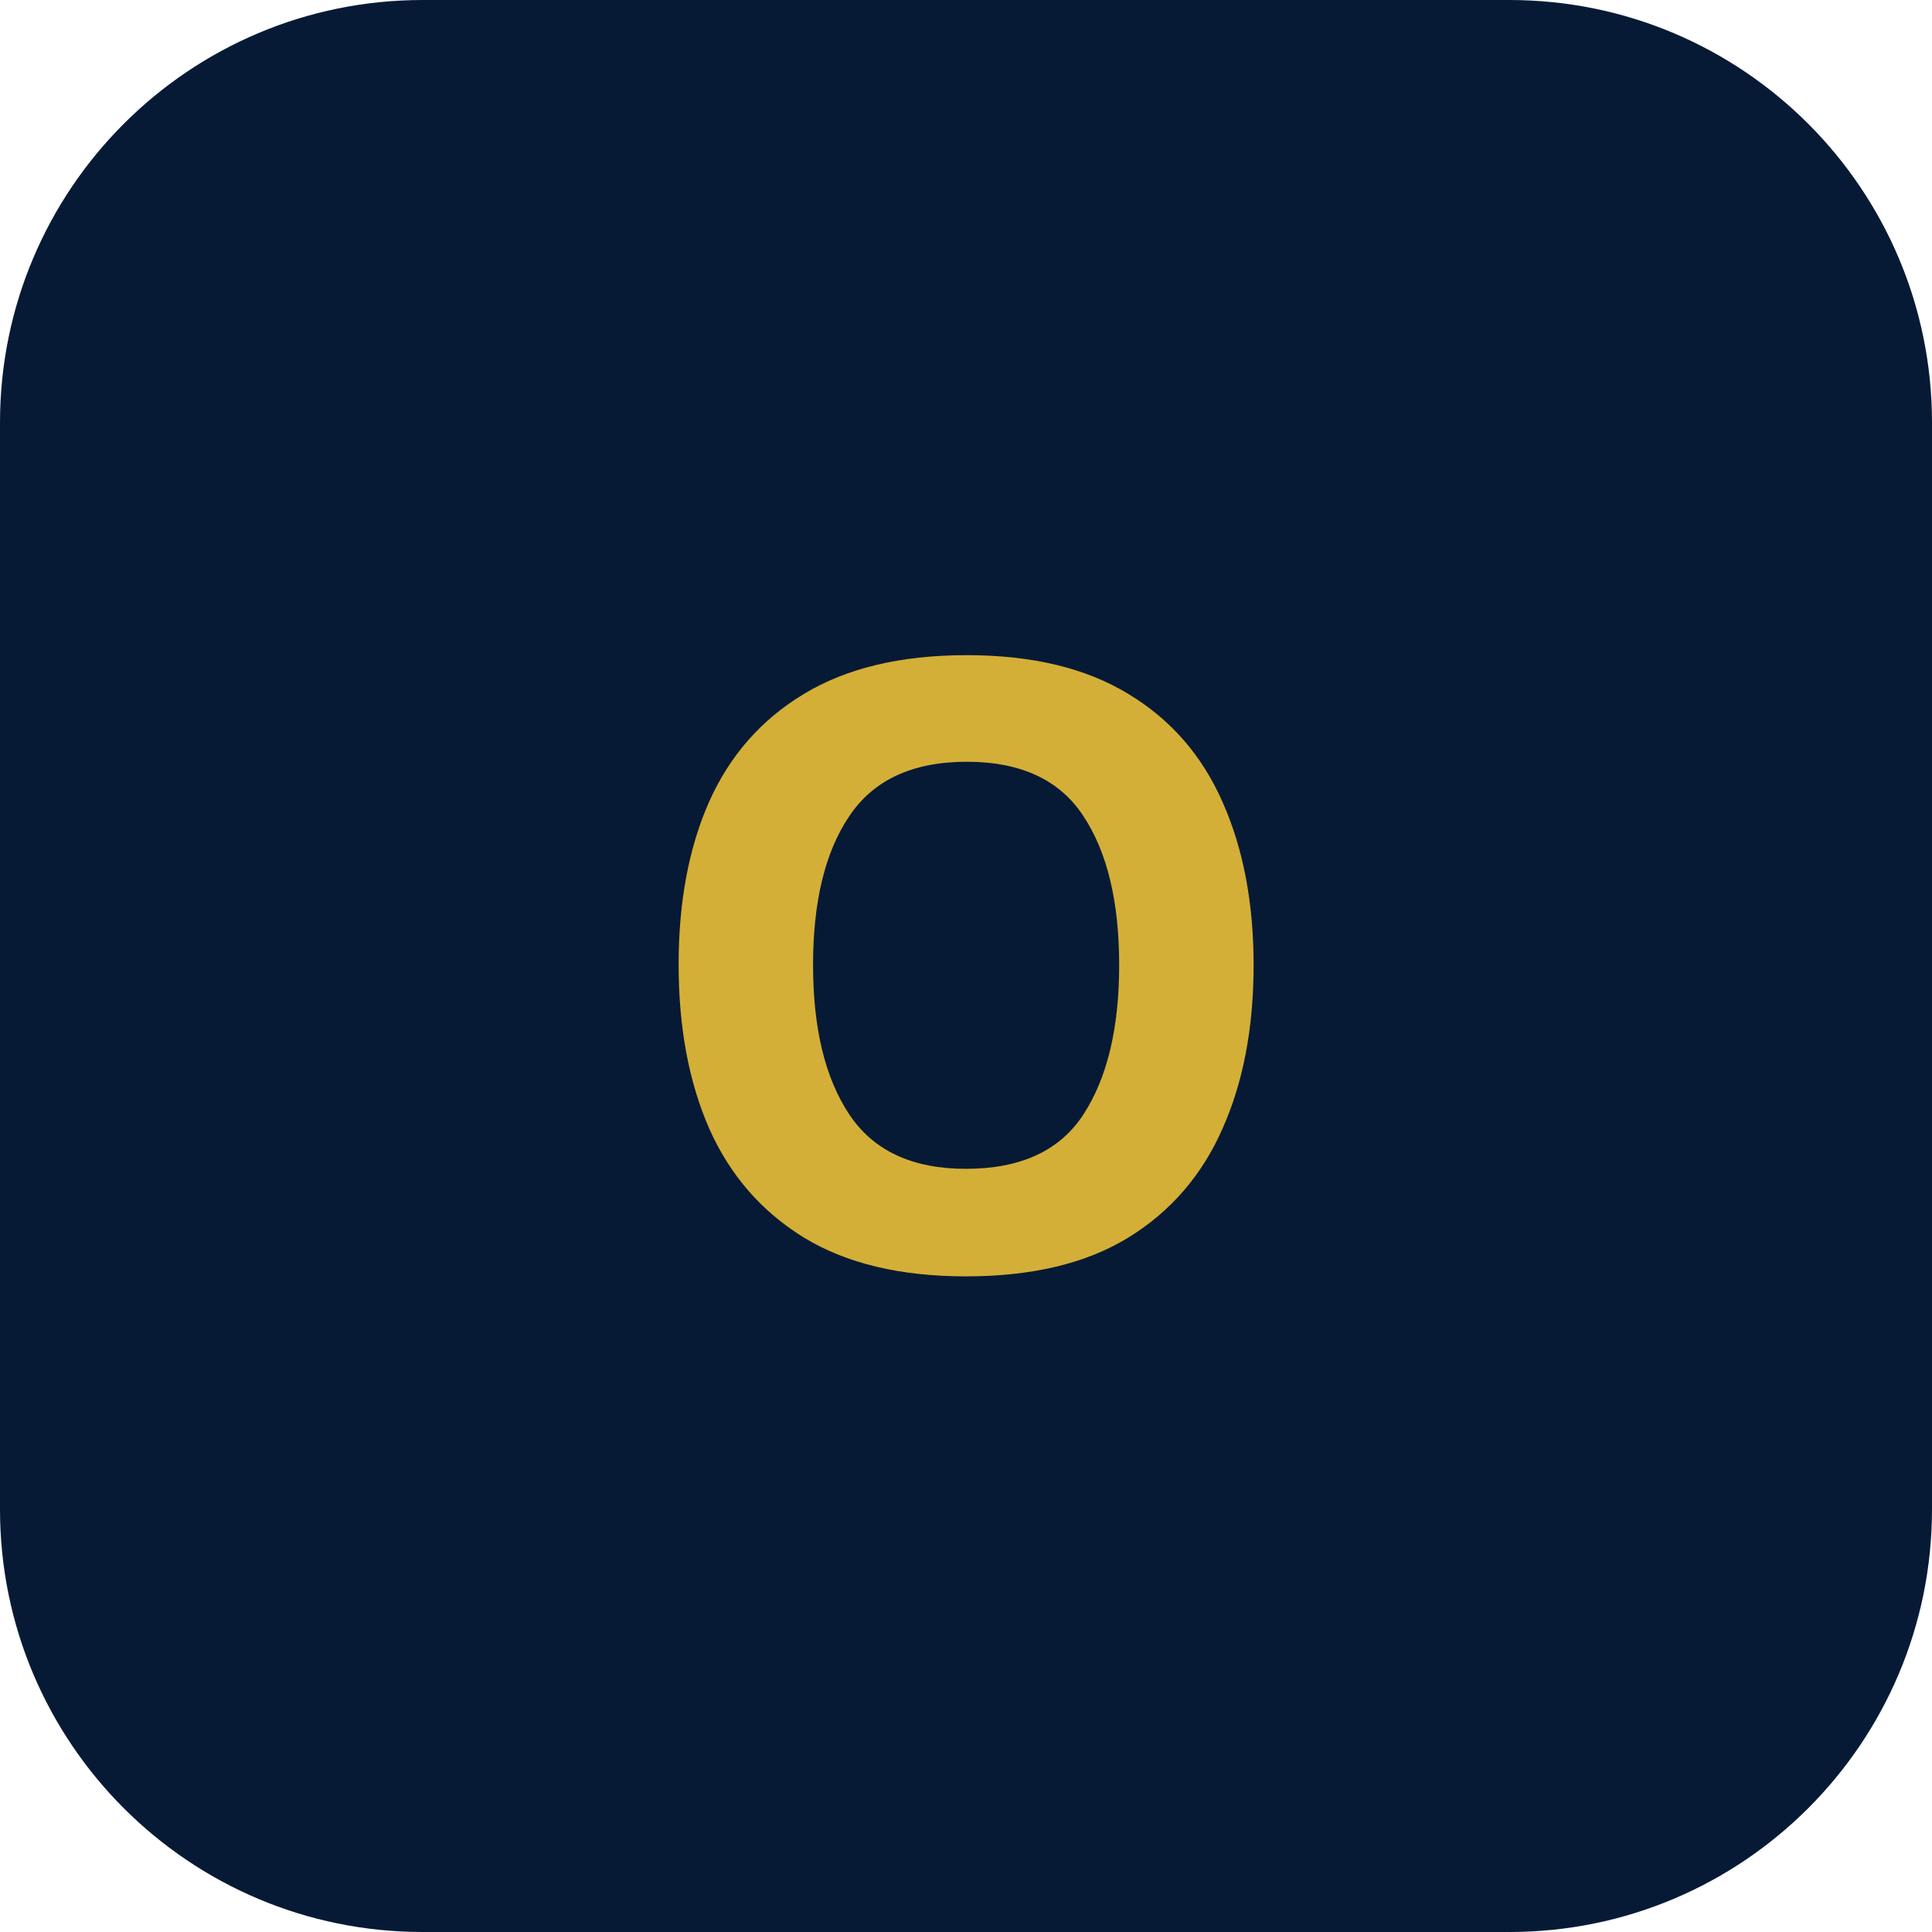
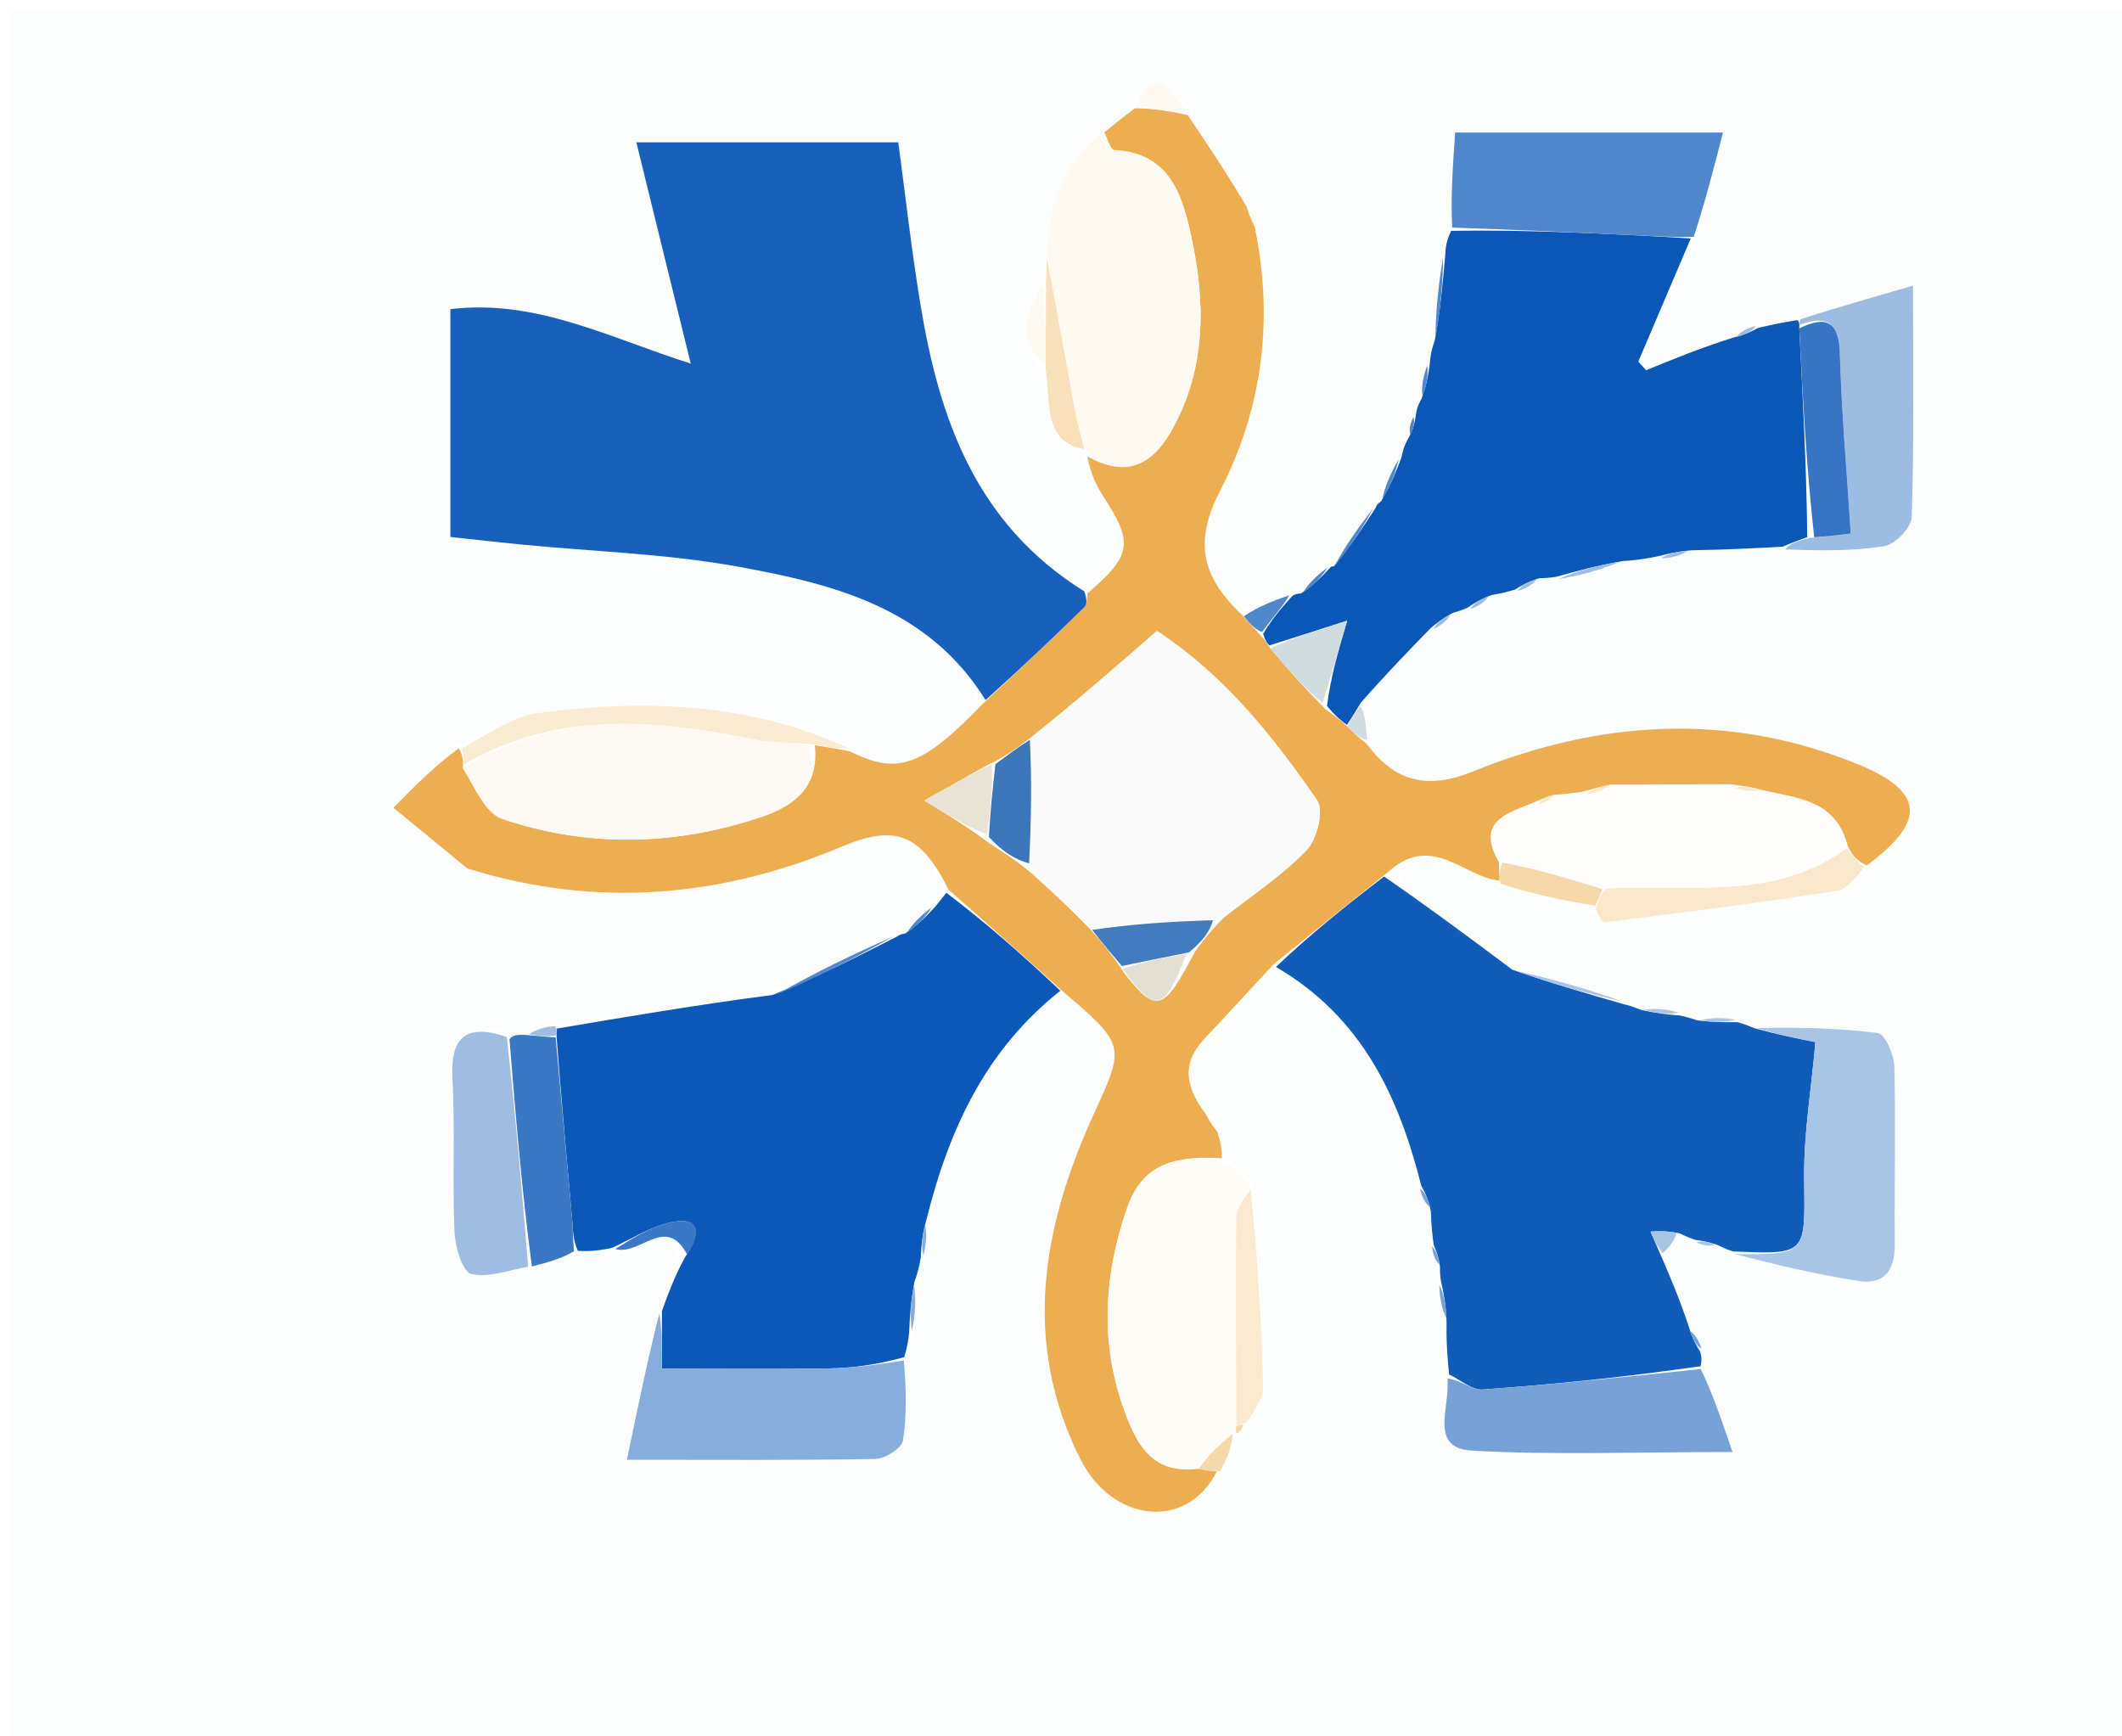
- <svg xmlns="http://www.w3.org/2000/svg" viewBox="0 0 64 64">
-   <rect width="64" height="64" rx="14" fill="#071A35" />
-   <text x="32" y="42" font-family="Montserrat, sans-serif" font-size="28" font-weight="800" text-anchor="middle" fill="#D4AF37">O</text>
+ <svg xmlns="http://www.w3.org/2000/svg" version="1.1" id="Layer_1" x="0px" y="0px" width="100%" viewBox="0 0 225 184" enable-background="new 0 0 225 184" xml:space="preserve">
+   <path fill="#FCFDFD" opacity="1" stroke="none" d=" M143,185   C95.333,185 48.167,185 1,185   C1,123.667 1,62.333 1,1   C76,1 151,1 226,1   C226,62.333 226,123.667 226,185   C198.5,185 171,185 143,185  M131.471,151.857   C131.656,151.572 131.842,151.286 132.707,150.622   C133.138,149.426 133.968,148.22 133.934,147.038   C133.729,140.033 133.324,133.033 132.926,125.338   C131.926,124.552 130.926,123.765 129.835,122.344   C129.577,121.555 129.32,120.765 129.499,119.625   C129.006,119.083 128.512,118.541 127.575,117.43   C125.467,114.93 125.444,112.504 127.747,110.08   C130.197,107.501 132.591,104.867 135.563,102.767   C144.471,107.871 148.319,116.313 150.4,126.278   C150.781,126.961 151.161,127.643 151.628,129.061   C151.76,130.041 151.891,131.021 151.66,132.324   C151.929,133.002 152.197,133.68 152.592,134.902   C152.671,135.266 152.75,135.63 152.396,136.465   C152.644,137.639 152.891,138.814 153.185,140.813   C153.34,142.448 153.495,144.083 153.291,146.565   C153.794,149.18 151.449,153.527 156.07,153.792   C164.823,154.294 173.626,153.937 183.701,153.937   C182.475,150.349 181.564,147.682 180.608,144.424   C180.493,144.047 180.379,143.67 180.572,142.727   C180.134,142.077 179.696,141.428 179.113,140.081   C178.097,137.719 177.08,135.357 176.571,132.738   C177.047,132.16 177.524,131.582 178.624,131.081   C179.022,131.209 179.419,131.337 179.922,131.974   C180.604,132.066 181.287,132.159 182.593,132.302   C182.991,132.427 183.388,132.551 184.128,133.259   C188.436,134.125 192.723,135.126 197.06,135.808   C199.766,136.234 200.929,134.701 200.905,131.98   C200.849,125.678 201.019,119.373 200.861,113.075   C200.83,111.824 199.868,109.621 199.12,109.524   C194.799,108.965 190.413,108.906 185.418,108.697   C185.015,108.587 184.611,108.476 183.907,107.833   C182.607,107.863 181.307,107.893 179.375,107.934   C178.965,107.844 178.554,107.755 177.963,107.056   C176.651,106.963 175.339,106.869 173.403,106.757   C172.999,106.661 172.595,106.566 171.897,105.856   C168.095,104.78 164.293,103.705 159.825,102.396   C155.565,99.227 151.306,96.059 147.57,92.22   C151.829,88.107 155.185,93.037 159.154,94.035   C162.397,94.753 165.639,95.471 169.114,96.889   C169.48,97.202 169.886,97.824 170.207,97.783   C178.414,96.742 186.624,95.713 194.796,94.44   C195.962,94.258 196.933,92.835 198.568,91.626   C204.412,86.959 203.957,83.839 196.86,80.969   C183.195,75.444 169.544,76.373 156.161,81.797   C151.337,83.752 147.909,82.877 144.973,78.01   C144.846,76.818 144.72,75.627 144.714,73.775   C147.03,71.391 149.346,69.007 152.314,66.786   C152.912,66.251 153.51,65.716 154.572,64.877   C154.911,64.731 155.251,64.585 156.208,64.718   C156.856,64.242 157.504,63.766 158.756,63.06   C159.377,62.879 159.997,62.698 161.208,62.793   C161.88,62.376 162.553,61.96 163.803,61.339   C164.207,61.276 164.611,61.213 165.504,61.622   C167.672,61 169.841,60.378 172.673,59.612   C173.78,59.386 174.888,59.16 176.288,59.451   C177.27,59.17 178.252,58.889 180.096,58.435   C183.062,58.279 186.029,58.122 189.553,58.542   C192.979,58.373 196.447,58.456 199.808,57.895   C200.956,57.703 202.667,55.923 202.704,54.822   C202.956,47.122 202.837,39.411 202.837,30.285   C198.398,31.562 194.735,32.615 190.311,33.891   C189.03,34.175 187.748,34.458 185.891,34.375   C185.2,34.791 184.509,35.207 183.062,35.763   C180.221,36.926 177.381,38.089 174.541,39.253   C174.264,38.948 173.988,38.644 173.711,38.339   C175.566,33.987 177.42,29.634 179.902,24.939   C180.814,21.377 181.725,17.815 182.689,14.05   C172.876,14.05 164.032,14.05 154.292,14.05   C154.052,17.448 153.815,20.815 153.356,24.875   C153.317,25.598 153.279,26.321 152.769,27.608   C152.491,30.41 152.213,33.211 151.763,36.635   C151.71,37.277 151.656,37.92 151.05,38.951   C150.871,40.017 150.691,41.083 150.282,42.749   C150.23,43.173 150.178,43.598 149.62,44.373   C149.502,44.948 149.384,45.523 148.973,46.667   C148.845,47.292 148.716,47.917 148.003,48.858   C147.404,50.265 146.805,51.672 145.959,53.416   C145.959,53.416 145.874,53.825 145.271,54.09   C143.893,56.089 142.515,58.089 141.047,60.048   C141.047,60.048 141.087,60.138 140.44,60.181   C139.551,61.066 138.663,61.952 137.387,62.924   C137.387,62.924 137.06,63.151 136.346,63.083   C134.816,63.739 133.286,64.396 131.253,64.628   C127.167,60.915 126.719,57.161 129.392,51.978   C133.888,43.259 135.083,33.746 133.457,23.699   C133.111,23.126 132.765,22.552 132.088,21.324   C130.034,18.279 127.981,15.234 125.884,11.44   C124.015,9.451 122.171,6.63 119.841,11.802   C118.923,12.546 118.005,13.289 116.375,14.101   C112.487,17.537 111.205,22.055 111.001,27.764   C110.969,28.505 110.937,29.245 110.158,30.181   C108.656,33.24 107.719,36.262 110.831,39.837   C111.436,42.959 110.611,46.808 115,47.989   C115,47.989 114.973,47.977 114.914,48.737   C115.581,50.008 116.153,51.34 116.932,52.538   C120.211,57.573 120.038,58.826 114.617,62.481   C103.419,55.5 99.579,44.346 97.586,32.214   C96.627,26.38 95.975,20.496 95.245,15.089   C86.021,15.089 77.496,15.089 67.472,15.089   C69.424,23.031 71.268,30.532 73.237,38.543   C64.681,35.854 56.893,31.672 47.754,32.777   C47.754,40.916 47.754,48.682 47.754,56.929   C50.266,57.199 52.697,57.479 55.132,57.717   C62.906,58.479 70.777,58.705 78.433,60.108   C88.451,61.943 98.436,64.456 103.789,74.892   C97.778,81.302 95.161,82.209 89.852,78.98   C79.297,74.422 68.244,74.129 57.115,75.59   C54.305,75.958 51.694,77.839 48.277,78.971   C46.09,81.194 43.904,83.417 41.717,85.639   C44.309,87.769 46.899,89.9 49.497,92.022   C49.619,92.121 49.802,92.149 49.961,92.198   C63.393,96.281 76.498,95.144 89.336,89.729   C94.969,87.352 97.659,88.454 100.104,94.978   C99.765,95.39 99.427,95.802 98.445,96.231   C97.572,97.114 96.699,97.997 95.428,99.019   C95.428,99.019 95.107,99.293 94.392,99.245   C90.278,101.245 86.165,103.246 81.299,105.273   C73.871,106.534 66.444,107.794 58.711,108.525   C57.718,108.856 56.725,109.186 55.163,109.644   C54.776,109.681 54.389,109.718 53.429,109.278   C49.247,108.407 47.757,110.132 47.975,114.322   C48.257,119.753 47.955,125.214 48.191,130.65   C48.259,132.22 49.048,134.838 49.972,135.063   C51.812,135.51 53.975,134.633 56.789,134.231   C58.192,133.82 59.596,133.408 61.794,132.918   C62.826,132.712 63.858,132.506 65.59,132.54   C67.875,133.18 70.573,128.714 72.106,133.67   C71.466,135.446 70.826,137.223 69.626,139.497   C68.617,144.387 67.608,149.276 66.475,154.766   C76.244,154.766 84.546,154.837 92.843,154.676   C93.869,154.656 95.624,153.519 95.748,152.702   C96.184,149.849 96.053,146.909 96.192,143.311   C96.26,142.621 96.328,141.931 96.996,140.965   C97.068,139.311 97.14,137.658 97.288,135.325   C97.404,134.651 97.52,133.978 98.178,132.893   C98.24,131.811 98.303,130.729 98.6,128.906   C100.656,119.528 104.591,111.261 113.164,105.604   C119.356,110.784 119.268,110.916 116.05,117.942   C110.546,129.956 108.271,142.223 114.557,154.701   C117.949,161.433 125.854,162.31 129.746,155.909   C130.172,154.6 130.598,153.29 130.995,151.998   C130.995,151.998 130.983,152.029 131.471,151.857  z" />
+   <path fill="#EDAE51" opacity="1" stroke="none" d=" M144.944,78.903   C147.909,82.877 151.337,83.752 156.161,81.797   C169.544,76.373 183.195,75.444 196.86,80.969   C203.957,83.839 204.412,86.959 197.943,91.753   C196.812,91.231 196.306,90.581 195.882,89.575   C194.548,84.78 190.637,84.625 186.775,83.747   C185.673,83.413 184.795,83.331 183.47,83.148   C179.046,83.128 175.069,83.209 170.761,83.192   C169.618,83.391 168.808,83.687 167.63,83.975   C166.544,84.092 165.825,84.218 164.808,84.258   C164.007,84.451 163.504,84.73 162.647,85.062   C159.736,86.283 156.449,87.039 158.941,91.437   C158.957,92.334 158.979,92.847 159.001,93.36   C155.185,93.037 151.829,88.107 147.016,92.593   C142.644,96.064 138.826,99.161 135.009,102.258   C132.591,104.867 130.197,107.501 127.747,110.08   C125.444,112.504 125.467,114.93 127.789,118.025   C128.356,119.071 128.709,119.523 129.062,119.975   C129.32,120.765 129.577,121.555 129.554,122.803   C124.912,122.514 121.22,123.18 119.548,127.963   C116.821,135.761 116.549,143.534 119.894,151.244   C121.198,154.249 123.155,156.243 127.137,155.716   C128.005,155.909 128.514,155.954 129.024,156   C125.854,162.31 117.949,161.433 114.557,154.701   C108.271,142.223 110.546,129.956 116.05,117.942   C119.268,110.916 119.356,110.784 112.759,105.165   C108.43,101.259 104.506,97.793 100.582,94.326   C97.659,88.454 94.969,87.352 89.336,89.729   C76.498,95.144 63.393,96.281 49.961,92.198   C49.802,92.149 49.619,92.121 49.497,92.022   C46.899,89.9 44.309,87.769 41.717,85.639   C43.904,83.417 46.09,81.194 48.647,79.336   C49.077,80.148 49.138,80.594 49.08,81.419   C50.374,83.526 51.462,86.215 53.254,86.82   C62.339,89.889 71.576,89.68 80.701,86.623   C84.332,85.406 86.867,83.379 86.397,79.014   C87.862,79.223 88.974,79.432 90.086,79.642   C95.161,82.209 97.778,81.302 104.284,74.531   C108.196,70.902 111.63,67.65 115.008,64.341   C115.299,64.056 115.224,63.395 115.319,62.909   C120.038,58.826 120.211,57.573 116.932,52.538   C116.153,51.34 115.581,50.008 115.297,48.383   C119.704,50.855 122.37,49.043 124.37,45.384   C127.914,38.899 127.822,32.001 126.308,25.048   C125.328,20.549 123.975,16.211 118.123,15.909   C117.747,15.889 117.431,14.685 117.087,14.032   C118.005,13.289 118.923,12.546 120.348,11.48   C122.546,11.501 124.236,11.845 125.927,12.189   C127.981,15.234 130.034,18.279 132.187,21.932   C132.532,23.025 132.777,23.508 133.023,23.992   C135.083,33.746 133.888,43.259 129.392,51.978   C126.719,57.161 127.167,60.915 131.633,65.127   C132.585,66.205 133.156,66.783 133.843,67.56   C134.167,67.986 134.378,68.208 134.7,68.744   C136.568,71.002 138.329,72.944 140.556,75.2   C141.623,75.963 142.223,76.412 142.892,77.05   C143.622,77.794 144.283,78.349 144.944,78.903  M119.12,103.056   C122.604,107.536 123.346,107.343 126.726,100.855   C127.505,99.81 128.284,98.764 129.694,97.354   C132.683,94.985 135.923,92.857 138.543,90.132   C139.645,88.988 140.398,85.921 139.666,84.858   C134.997,78.076 129.856,71.621 122.679,66.891   C118.143,70.835 113.796,74.615 108.949,78.46   C107.815,79.314 106.68,80.168 104.766,81.084   C102.852,82.152 100.938,83.22 97.992,84.865   C100.833,86.602 102.696,87.741 104.939,89.423   C106.268,90.273 107.597,91.122 109.369,92.575   C111.467,94.477 113.565,96.378 115.939,98.888   C116.944,100.064 117.95,101.24 119.12,103.056  z" />
+   <path fill="#1860BB" opacity="1" stroke="none" d=" M114.968,62.695   C115.224,63.395 115.299,64.056 115.008,64.341   C111.63,67.65 108.196,70.902 104.499,74.221   C98.436,64.456 88.451,61.943 78.433,60.108   C70.777,58.705 62.906,58.479 55.132,57.717   C52.697,57.479 50.266,57.199 47.754,56.929   C47.754,48.682 47.754,40.916 47.754,32.777   C56.893,31.672 64.681,35.854 73.237,38.543   C71.268,30.532 69.424,23.031 67.472,15.089   C77.496,15.089 86.021,15.089 95.245,15.089   C95.975,20.496 96.627,26.38 97.586,32.214   C99.579,44.346 103.419,55.5 114.968,62.695  z" />
+   <path fill="#115BB9" opacity="1" stroke="none" d=" M135.286,102.512   C138.826,99.161 142.644,96.064 146.754,92.928   C151.306,96.059 155.565,99.227 160.344,102.802   C164.639,104.296 168.415,105.383 172.191,106.47   C172.595,106.566 172.999,106.661 173.952,107.055   C175.715,107.457 176.929,107.561 178.143,107.665   C178.554,107.755 178.965,107.844 179.969,108.174   C181.777,108.399 182.992,108.382 184.207,108.366   C184.611,108.476 185.015,108.587 185.968,108.996   C188.571,109.703 190.624,110.111 192.492,110.482   C192.047,115.522 191.243,120.25 191.298,124.968   C191.392,133.01 191.619,133.007 183.785,132.676   C183.388,132.551 182.991,132.427 182.115,131.997   C181.029,131.616 180.423,131.54 179.816,131.464   C179.419,131.337 179.022,131.209 178.093,130.76   C176.71,130.483 175.858,130.529 175.006,130.574   C175.359,131.381 175.711,132.188 176.064,132.996   C177.08,135.357 178.097,137.719 179.094,140.722   C179.471,142.007 179.868,142.65 180.265,143.293   C180.379,143.67 180.493,144.047 180.316,144.846   C172.421,145.979 164.822,146.773 157.206,147.312   C156.064,147.392 154.837,146.279 153.65,145.718   C153.495,144.083 153.34,142.448 153.382,140.161   C153.329,138.337 153.079,137.166 152.829,135.995   C152.75,135.63 152.671,135.266 152.687,134.326   C152.529,133.167 152.275,132.584 152.022,132.001   C151.891,131.021 151.76,130.041 151.715,128.406   C151.437,127.073 151.071,126.396 150.705,125.719   C148.319,116.313 144.471,107.871 135.286,102.512  z" />
+   <path fill="#0C58B8" opacity="1" stroke="none" d=" M100.343,94.652   C104.506,97.793 108.43,101.259 112.433,105.036   C104.591,111.261 100.656,119.528 98.192,129.462   C97.734,131.114 97.685,132.21 97.636,133.305   C97.52,133.978 97.404,134.651 96.956,135.925   C96.549,138.098 96.473,139.669 96.396,141.241   C96.328,141.931 96.26,142.621 95.866,143.892   C92.964,144.686 90.39,145.041 87.81,145.081   C81.968,145.173 76.124,145.11 70.186,145.11   C70.186,142.517 70.186,140.758 70.186,139   C70.826,137.223 71.466,135.446 72.632,133.284   C74.629,130.341 73.916,128.93 70.984,129.624   C68.861,130.126 66.915,131.381 64.89,132.3   C63.858,132.506 62.826,132.712 61.267,132.61   C60.723,131.355 60.763,130.403 60.68,129.463   C60.107,122.969 59.508,116.477 59.002,109.759   C59.087,109.533 59.016,109.055 59.016,109.055   C66.444,107.794 73.871,106.534 81.916,105.486   C86.724,103.564 90.916,101.428 95.107,99.293   C95.107,99.293 95.428,99.019 95.967,98.98   C97.367,98.032 98.228,97.123 99.088,96.214   C99.427,95.802 99.765,95.39 100.343,94.652  z" />
+   <path fill="#0B57B7" opacity="1" stroke="none" d=" M134.593,68.428   C134.378,68.208 134.167,67.986 133.935,67.196   C134.961,65.472 136.011,64.312 137.06,63.151   C137.06,63.151 137.387,62.924 137.926,62.924   C139.339,61.995 140.213,61.067 141.087,60.138   C141.087,60.138 141.047,60.048 141.436,60.036   C143.174,57.958 144.524,55.892 145.874,53.825   C145.874,53.825 145.959,53.416 146.426,53.176   C147.457,51.471 148.023,50.006 148.588,48.542   C148.716,47.917 148.845,47.292 149.39,46.351   C149.913,45.365 150.02,44.693 150.127,44.022   C150.178,43.598 150.23,43.173 150.716,42.304   C151.302,40.76 151.452,39.661 151.603,38.562   C151.656,37.92 151.71,37.277 152.132,36.088   C152.748,32.709 152.994,29.876 153.241,27.044   C153.279,26.321 153.317,25.598 153.868,24.474   C160.668,24.359 166.956,24.64 173.243,24.935   C175.255,25.03 177.264,25.165 179.274,25.281   C177.42,29.634 175.566,33.987 173.711,38.339   C173.988,38.644 174.264,38.948 174.541,39.253   C177.381,38.089 180.221,36.926 183.732,35.802   C185.091,35.475 185.779,35.109 186.466,34.742   C187.748,34.458 189.03,34.175 190.55,33.945   C190.788,34 190.805,34.434 190.782,34.813   C191.156,42.425 191.554,49.659 191.625,56.95   C190.531,57.327 189.763,57.646 188.995,57.966   C186.029,58.122 183.062,58.279 179.348,58.341   C177.732,58.476 176.864,58.705 175.995,58.934   C174.888,59.16 173.78,59.386 172.076,59.482   C169.324,59.952 167.169,60.551 165.014,61.15   C164.611,61.213 164.207,61.276 163.223,61.303   C161.968,61.684 161.293,62.101 160.618,62.517   C159.997,62.698 159.377,62.879 158.155,63.087   C156.899,63.556 156.245,63.998 155.59,64.439   C155.251,64.585 154.911,64.731 154.031,64.985   C152.881,65.603 152.271,66.113 151.662,66.623   C149.346,69.007 147.03,71.391 144.315,74.473   C143.552,75.734 143.188,76.297 142.824,76.86   C142.223,76.412 141.623,75.963 140.707,74.841   C141.109,71.716 141.828,69.266 142.841,65.807   C139.462,66.881 137.028,67.654 134.593,68.428  z" />
+   <path fill="#FEF9F1" opacity="1" stroke="none" d=" M116.731,14.066   C117.431,14.685 117.747,15.889 118.123,15.909   C123.975,16.211 125.328,20.549 126.308,25.048   C127.822,32.001 127.914,38.899 124.37,45.384   C122.37,49.043 119.704,50.855 115.327,48.003   C114.973,47.977 115,47.989 114.958,47.607   C114.62,46.107 114.249,45.004 114.04,43.871   C113.006,38.259 112.014,32.64 111.008,27.023   C111.205,22.055 112.487,17.537 116.731,14.066  z" />
+   <path fill="#FEFCF7" opacity="1" stroke="none" d=" M126.779,155.57   C123.155,156.243 121.198,154.249 119.894,151.244   C116.549,143.534 116.821,135.761 119.548,127.963   C121.22,123.18 124.912,122.514 129.599,123.12   C130.926,123.765 131.926,124.552 132.577,125.751   C131.827,127.139 131.088,128.112 131.078,129.092   C131.002,136.417 131.069,143.743 131.057,151.308   C131.021,151.547 130.983,152.029 130.983,152.029   C130.983,152.029 130.995,151.998 130.684,152.038   C129.175,153.242 127.977,154.406 126.779,155.57  z" />
+   <path fill="#4F86CC" opacity="1" stroke="none" d=" M179.588,25.11   C177.264,25.165 175.255,25.03 173.243,24.935   C166.956,24.64 160.668,24.359 153.979,24.128   C153.815,20.815 154.052,17.448 154.292,14.05   C164.032,14.05 172.876,14.05 182.689,14.05   C181.725,17.815 180.814,21.377 179.588,25.11  z" />
+   <path fill="#87ADDC" opacity="1" stroke="none" d=" M69.906,139.249   C70.186,140.758 70.186,142.517 70.186,145.11   C76.124,145.11 81.968,145.173 87.81,145.081   C90.39,145.041 92.964,144.686 95.839,144.238   C96.053,146.909 96.184,149.849 95.748,152.702   C95.624,153.519 93.869,154.656 92.843,154.676   C84.546,154.837 76.244,154.766 66.475,154.766   C67.608,149.276 68.617,144.387 69.906,139.249  z" />
+   <path fill="#A8C5E6" opacity="1" stroke="none" d=" M183.956,132.968   C191.619,133.007 191.392,133.01 191.298,124.968   C191.243,120.25 192.047,115.522 192.492,110.482   C190.624,110.111 188.571,109.703 186.283,108.987   C190.413,108.906 194.799,108.965 199.12,109.524   C199.868,109.621 200.83,111.824 200.861,113.075   C201.019,119.373 200.849,125.678 200.905,131.98   C200.929,134.701 199.766,136.234 197.06,135.808   C192.723,135.126 188.436,134.125 183.956,132.968  z" />
+   <path fill="#76A2D7" opacity="1" stroke="none" d=" M153.471,146.142   C154.837,146.279 156.064,147.392 157.206,147.312   C164.822,146.773 172.421,145.979 180.339,145.142   C181.564,147.682 182.475,150.349 183.701,153.937   C173.626,153.937 164.823,154.294 156.07,153.792   C151.449,153.527 153.794,149.18 153.471,146.142  z" />
+   <path fill="#9CBCE2" opacity="1" stroke="none" d=" M189.274,58.254   C189.763,57.646 190.531,57.327 192.038,57.019   C194.137,56.847 195.498,56.663 196.238,56.563   C195.805,49.764 195.252,43.619 195.085,37.462   C194.995,34.129 193.687,33.389 190.805,34.434   C190.805,34.434 190.788,34 190.93,33.834   C194.735,32.615 198.398,31.562 202.837,30.285   C202.837,39.411 202.956,47.122 202.704,54.822   C202.667,55.923 200.956,57.703 199.808,57.895   C196.447,58.456 192.979,58.373 189.274,58.254  z" />
+   <path fill="#9FBDE3" opacity="1" stroke="none" d=" M56.005,134.302   C53.975,134.633 51.812,135.51 49.972,135.063   C49.048,134.838 48.259,132.22 48.191,130.65   C47.955,125.214 48.257,119.753 47.975,114.322   C47.757,110.132 49.247,108.407 53.735,109.939   C54.695,118.501 55.35,126.402 56.005,134.302  z" />
+   <path fill="#3A78C5" opacity="1" stroke="none" d=" M56.397,134.267   C55.35,126.402 54.695,118.501 54.021,110.178   C54.389,109.718 54.776,109.681 55.828,109.728   C57.301,109.87 58.109,109.928 58.917,109.985   C59.508,116.477 60.107,122.969 60.68,129.463   C60.763,130.403 60.723,131.355 60.869,132.65   C59.596,133.408 58.192,133.82 56.397,134.267  z" />
+   <path fill="#FAE8CC" opacity="1" stroke="none" d=" M195.799,89.931   C196.306,90.581 196.812,91.231 197.657,91.934   C196.933,92.835 195.962,94.258 194.796,94.44   C186.624,95.713 178.414,96.742 170.207,97.783   C169.886,97.824 169.48,97.202 169.231,96.362   C169.529,95.31 169.709,94.785 170.363,94.183   C179.321,93.694 188.191,95.582 195.799,89.931  z" />
+   <path fill="#FAECD3" opacity="1" stroke="none" d=" M49.198,81.04   C49.138,80.594 49.077,80.148 49.004,79.363   C51.694,77.839 54.305,75.958 57.115,75.59   C68.244,74.129 79.297,74.422 89.969,79.311   C88.974,79.432 87.862,79.223 86.117,78.919   C83.563,78.685 81.599,78.756 79.729,78.371   C69.272,76.218 58.96,75.383 49.198,81.04  z" />
+   <path fill="#FAEACF" opacity="1" stroke="none" d=" M131.092,151.068   C131.069,143.743 131.002,136.417 131.078,129.092   C131.088,128.112 131.827,127.139 132.607,126.097   C133.324,133.033 133.729,140.033 133.934,147.038   C133.968,148.22 133.138,149.426 132.133,150.826   C131.559,151.03 131.092,151.068 131.092,151.068  z" />
+   <path fill="#F8E0BA" opacity="1" stroke="none" d=" M111.005,27.394   C112.014,32.64 113.006,38.259 114.04,43.871   C114.249,45.004 114.62,46.107 114.952,47.618   C110.611,46.808 111.436,42.959 110.86,38.982   C110.895,35.414 110.9,32.7 110.905,29.986   C110.937,29.245 110.969,28.505 111.005,27.394  z" />
+   <path fill="#F6D8AA" opacity="1" stroke="none" d=" M169.89,94.26   C169.709,94.785 169.529,95.31 169.115,96.012   C165.639,95.471 162.397,94.753 159.078,93.698   C158.979,92.847 158.957,92.334 159.311,91.456   C163.089,92.147 166.489,93.204 169.89,94.26  z" />
+   <path fill="#4F88CB" opacity="1" stroke="none" d=" M94.749,99.269   C90.916,101.428 86.724,103.564 82.292,105.473   C86.165,103.246 90.278,101.245 94.749,99.269  z" />
+   <path fill="#A8C5E6" opacity="1" stroke="none" d=" M172.044,106.163   C168.415,105.383 164.639,104.296 160.677,102.919   C164.293,103.705 168.095,104.78 172.044,106.163  z" />
+   <path fill="#3A78C5" opacity="1" stroke="none" d=" M65.24,132.42   C66.915,131.381 68.861,130.126 70.984,129.624   C73.916,128.93 74.629,130.341 72.856,133.001   C70.573,128.714 67.875,133.18 65.24,132.42  z" />
+   <path fill="#FEF9F1" opacity="1" stroke="none" d=" M110.531,30.083   C110.9,32.7 110.895,35.414 110.816,38.575   C107.719,36.262 108.656,33.24 110.531,30.083  z" />
+   <path fill="#4F86CC" opacity="1" stroke="none" d=" M153.005,27.326   C152.994,29.876 152.748,32.709 152.218,35.777   C152.213,33.211 152.491,30.41 153.005,27.326  z" />
+   <path fill="#4F86CC" opacity="1" stroke="none" d=" M145.573,53.958   C144.524,55.892 143.174,57.958 141.481,60.056   C142.515,58.089 143.893,56.089 145.573,53.958  z" />
+   <path fill="#9CBCE2" opacity="1" stroke="none" d=" M165.259,61.386   C167.169,60.551 169.324,59.952 171.744,59.555   C169.841,60.378 167.672,61 165.259,61.386  z" />
+   <path fill="#F6D9AA" opacity="1" stroke="none" d=" M127.137,155.716   C127.977,154.406 129.175,153.242 130.698,152.03   C130.598,153.29 130.172,154.6 129.385,155.954   C128.514,155.954 128.005,155.909 127.137,155.716  z" />
+   <path fill="#FEF9F1" opacity="1" stroke="none" d=" M125.905,11.814   C124.236,11.845 122.546,11.501 120.478,11.211   C122.171,6.63 124.015,9.451 125.905,11.814  z" />
+   <path fill="#87ADDC" opacity="1" stroke="none" d=" M96.696,141.103   C96.473,139.669 96.549,138.098 96.919,136.265   C97.14,137.658 97.068,139.311 96.696,141.103  z" />
+   <path fill="#4F86CC" opacity="1" stroke="none" d=" M136.703,63.117   C136.011,64.312 134.961,65.472 133.819,66.997   C133.156,66.783 132.585,66.205 131.885,65.34   C133.286,64.396 134.816,63.739 136.703,63.117  z" />
+   <path fill="#76A2D7" opacity="1" stroke="none" d=" M152.613,136.23   C153.079,137.166 153.329,138.337 153.359,139.748   C152.891,138.814 152.644,137.639 152.613,136.23  z" />
+   <path fill="#A8C5E6" opacity="1" stroke="none" d=" M176.317,132.867   C175.711,132.188 175.359,131.381 175.006,130.574   C175.858,130.529 176.71,130.483 177.781,130.721   C177.524,131.582 177.047,132.16 176.317,132.867  z" />
+   <path fill="#A8C5E6" opacity="1" stroke="none" d=" M178.053,107.361   C176.929,107.561 175.715,107.457 174.264,107.064   C175.339,106.869 176.651,106.963 178.053,107.361  z" />
+   <path fill="#A8C5E6" opacity="1" stroke="none" d=" M184.057,108.1   C182.992,108.382 181.777,108.399 180.285,108.169   C181.307,107.893 182.607,107.863 184.057,108.1  z" />
+   <path fill="#4F86CC" opacity="1" stroke="none" d=" M148.295,48.7   C148.023,50.006 147.457,51.471 146.549,53.007   C146.805,51.672 147.404,50.265 148.295,48.7  z" />
+   <path fill="#4F88CB" opacity="1" stroke="none" d=" M98.767,96.222   C98.228,97.123 97.367,98.032 96.167,98.911   C96.699,97.997 97.572,97.114 98.767,96.222  z" />
+   <path fill="#D1DCE1" opacity="1" stroke="none" d=" M142.892,77.05   C143.188,76.297 143.552,75.734 144.254,74.803   C144.72,75.627 144.846,76.818 144.958,78.457   C144.283,78.349 143.622,77.794 142.892,77.05  z" />
+   <path fill="#4F86CC" opacity="1" stroke="none" d=" M140.764,60.16   C140.213,61.067 139.339,61.995 138.12,62.881   C138.663,61.952 139.551,61.066 140.764,60.16  z" />
+   <path fill="#9CBCE2" opacity="1" stroke="none" d=" M176.141,59.192   C176.864,58.705 177.732,58.476 178.918,58.428   C178.252,58.889 177.27,59.17 176.141,59.192  z" />
+   <path fill="#4F86CC" opacity="1" stroke="none" d=" M151.327,38.757   C151.452,39.661 151.302,40.76 150.832,42.004   C150.691,41.083 150.871,40.017 151.327,38.757  z" />
+   <path fill="#87ADDC" opacity="1" stroke="none" d=" M97.907,133.099   C97.685,132.21 97.734,131.114 98.074,129.833   C98.303,130.729 98.24,131.811 97.907,133.099  z" />
+   <path fill="#9FBDE3" opacity="1" stroke="none" d=" M59.002,109.759   C58.109,109.928 57.301,109.87 56.113,109.665   C56.725,109.186 57.718,108.856 58.864,108.79   C59.016,109.055 59.087,109.533 59.002,109.759  z" />
+   <path fill="#FEFCF7" opacity="1" stroke="none" d=" M129.281,119.8   C128.709,119.523 128.356,119.071 128.011,118.309   C128.512,118.541 129.006,119.083 129.281,119.8  z" />
+   <path fill="#9CBCE2" opacity="1" stroke="none" d=" M160.913,62.655   C161.293,62.101 161.968,61.684 162.934,61.405   C162.553,61.96 161.88,62.376 160.913,62.655  z" />
+   <path fill="#76A2D7" opacity="1" stroke="none" d=" M150.553,125.998   C151.071,126.396 151.437,127.073 151.672,128.038   C151.161,127.643 150.781,126.961 150.553,125.998  z" />
+   <path fill="#4F86CC" opacity="1" stroke="none" d=" M149.873,44.198   C150.02,44.693 149.913,45.365 149.536,46.067   C149.384,45.523 149.502,44.948 149.873,44.198  z" />
+   <path fill="#9CBCE2" opacity="1" stroke="none" d=" M155.899,64.579   C156.245,63.998 156.899,63.556 157.853,63.202   C157.504,63.766 156.856,64.242 155.899,64.579  z" />
+   <path fill="#A8C5E6" opacity="1" stroke="none" d=" M179.869,131.719   C180.423,131.54 181.029,131.616 181.803,131.972   C181.287,132.159 180.604,132.066 179.869,131.719  z" />
+   <path fill="#76A2D7" opacity="1" stroke="none" d=" M151.841,132.162   C152.275,132.584 152.529,133.167 152.624,134.054   C152.197,133.68 151.929,133.002 151.841,132.162  z" />
+   <path fill="#9CBCE2" opacity="1" stroke="none" d=" M151.988,66.704   C152.271,66.113 152.881,65.603 153.799,65.137   C153.51,65.716 152.912,66.251 151.988,66.704  z" />
+   <path fill="#76A2D7" opacity="1" stroke="none" d=" M180.418,143.01   C179.868,142.65 179.471,142.007 179.167,141.071   C179.696,141.428 180.134,142.077 180.418,143.01  z" />
+   <path fill="#9CBCE2" opacity="1" stroke="none" d=" M186.179,34.559   C185.779,35.109 185.091,35.475 184.111,35.732   C184.509,35.207 185.2,34.791 186.179,34.559  z" />
+   <path fill="#FEF9F1" opacity="1" stroke="none" d=" M133.24,23.845   C132.777,23.508 132.532,23.025 132.353,22.26   C132.765,22.552 133.111,23.126 133.24,23.845  z" />
+   <path fill="#F6D9AA" opacity="1" stroke="none" d=" M131.057,151.308   C131.092,151.068 131.559,151.03 131.793,151.015   C131.842,151.286 131.656,151.572 131.227,151.943   C130.983,152.029 131.021,151.547 131.057,151.308  z" />
+   <path fill="#F9FAF9" opacity="1" stroke="none" d=" M109.45,78.394   C113.796,74.615 118.143,70.835 122.679,66.891   C129.856,71.621 134.997,78.076 139.666,84.858   C140.398,85.921 139.645,88.988 138.543,90.132   C135.923,92.857 132.683,94.985 128.928,97.38   C123.996,97.697 119.83,97.988 115.663,98.279   C113.565,96.378 111.467,94.477 109.34,91.834   C109.357,86.859 109.404,82.627 109.45,78.394  z" />
+   <path fill="#FEFAF3" opacity="1" stroke="none" d=" M49.08,81.419   C58.96,75.383 69.272,76.218 79.729,78.371   C81.599,78.756 83.563,78.685 85.763,78.919   C86.867,83.379 84.332,85.406 80.701,86.623   C71.576,89.68 62.339,89.889 53.254,86.82   C51.462,86.215 50.374,83.526 49.08,81.419  z" />
+   <path fill="#FFFEFC" opacity="1" stroke="none" d=" M170.363,94.183   C166.489,93.204 163.089,92.147 159.318,91.072   C156.449,87.039 159.736,86.283 162.795,85.284   C163.9,85.082 164.503,84.713 165.105,84.343   C165.825,84.218 166.544,84.092 167.814,84.226   C169.274,84.087 170.183,83.688 171.092,83.29   C175.069,83.209 179.046,83.128 183.543,83.446   C185.042,83.896 186.021,83.948 187,83.999   C190.637,84.625 194.548,84.78 195.882,89.575   C188.191,95.582 179.321,93.694 170.363,94.183  z" />
+   <path fill="#3C76BB" opacity="1" stroke="none" d=" M109.2,78.427   C109.404,82.627 109.357,86.859 109.119,91.532   C107.597,91.122 106.268,90.273 104.851,88.729   C105.024,85.697 105.285,83.36 105.546,81.022   C106.68,80.168 107.815,79.314 109.2,78.427  z" />
+   <path fill="#437CBE" opacity="1" stroke="none" d=" M115.801,98.583   C119.83,97.988 123.996,97.697 128.613,97.562   C128.284,98.764 127.505,99.81 126.067,100.972   C123.257,101.531 121.106,101.974 118.955,102.416   C117.95,101.24 116.944,100.064 115.801,98.583  z" />
+   <path fill="#D1DCE1" opacity="1" stroke="none" d=" M134.7,68.744   C137.028,67.654 139.462,66.881 142.841,65.807   C141.828,69.266 141.109,71.716 140.241,74.526   C138.329,72.944 136.568,71.002 134.7,68.744  z" />
+   <path fill="#E9E3D5" opacity="1" stroke="none" d=" M105.156,81.053   C105.285,83.36 105.024,85.697 104.661,88.457   C102.696,87.741 100.833,86.602 97.992,84.865   C100.938,83.22 102.852,82.152 105.156,81.053  z" />
+   <path fill="#E3E0D3" opacity="1" stroke="none" d=" M119.037,102.736   C121.106,101.974 123.257,101.531 125.823,101.146   C123.346,107.343 122.604,107.536 119.037,102.736  z" />
+   <path fill="#FAE8CC" opacity="1" stroke="none" d=" M170.761,83.192   C170.183,83.688 169.274,84.087 168.181,84.235   C168.808,83.687 169.618,83.391 170.761,83.192  z" />
+   <path fill="#FAE8CC" opacity="1" stroke="none" d=" M186.775,83.747   C186.021,83.948 185.042,83.896 183.99,83.547   C184.795,83.331 185.673,83.413 186.775,83.747  z" />
+   <path fill="#FAE8CC" opacity="1" stroke="none" d=" M164.808,84.258   C164.503,84.713 163.9,85.082 163.15,85.23   C163.504,84.73 164.007,84.451 164.808,84.258  z" />
+   <path fill="#3775C4" opacity="1" stroke="none" d=" M190.782,34.813   C193.687,33.389 194.995,34.129 195.085,37.462   C195.252,43.619 195.805,49.764 196.238,56.563   C195.498,56.663 194.137,56.847 192.364,56.962   C191.554,49.659 191.156,42.425 190.782,34.813  z" />
</svg>
